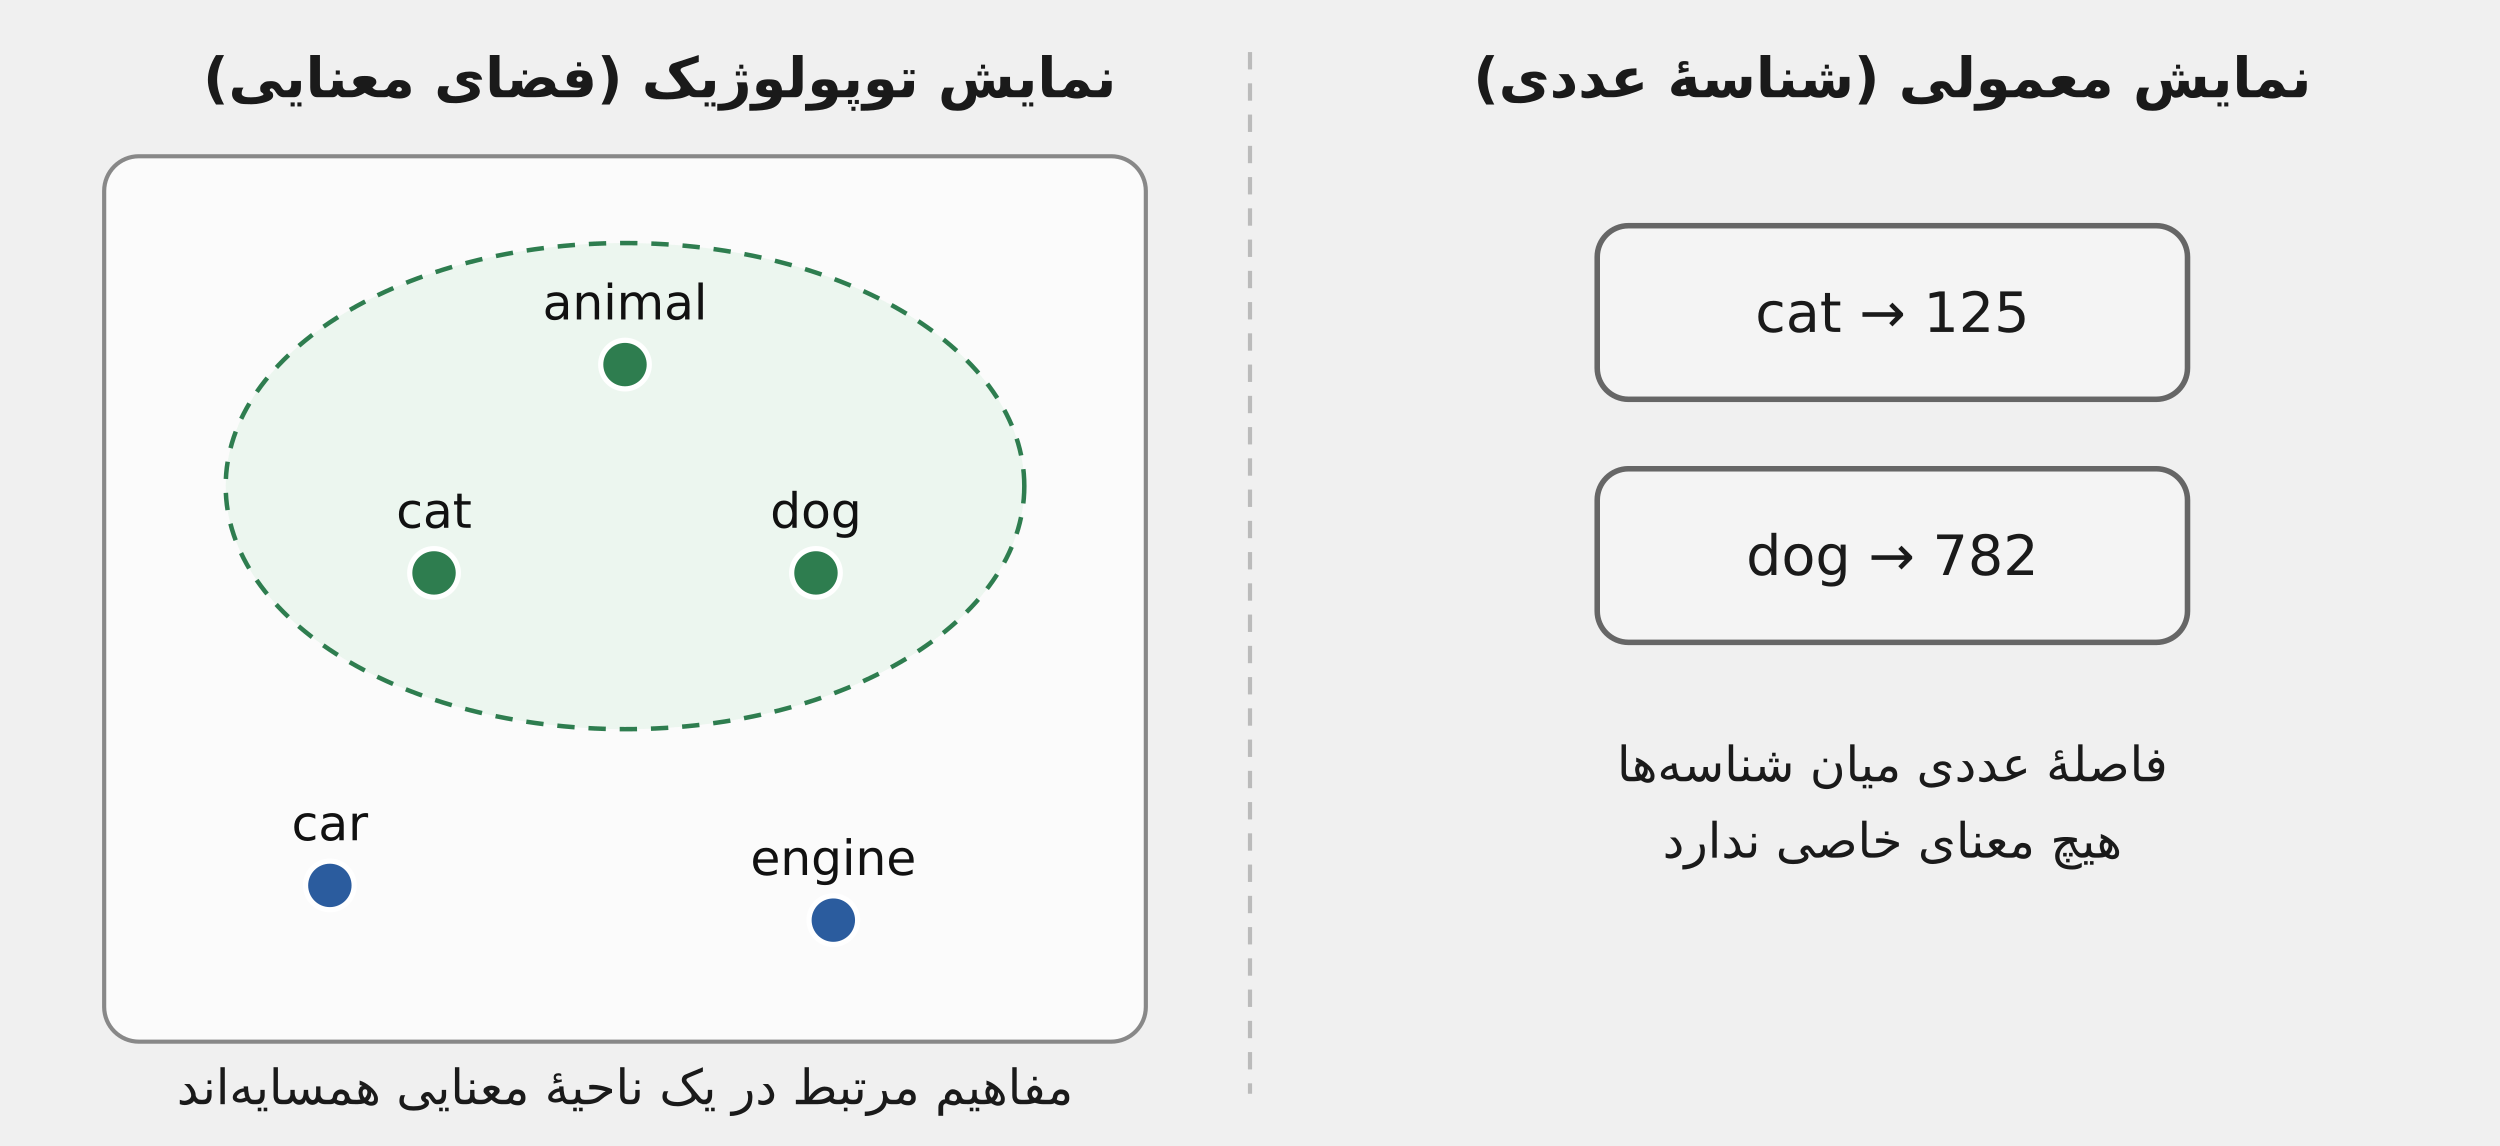
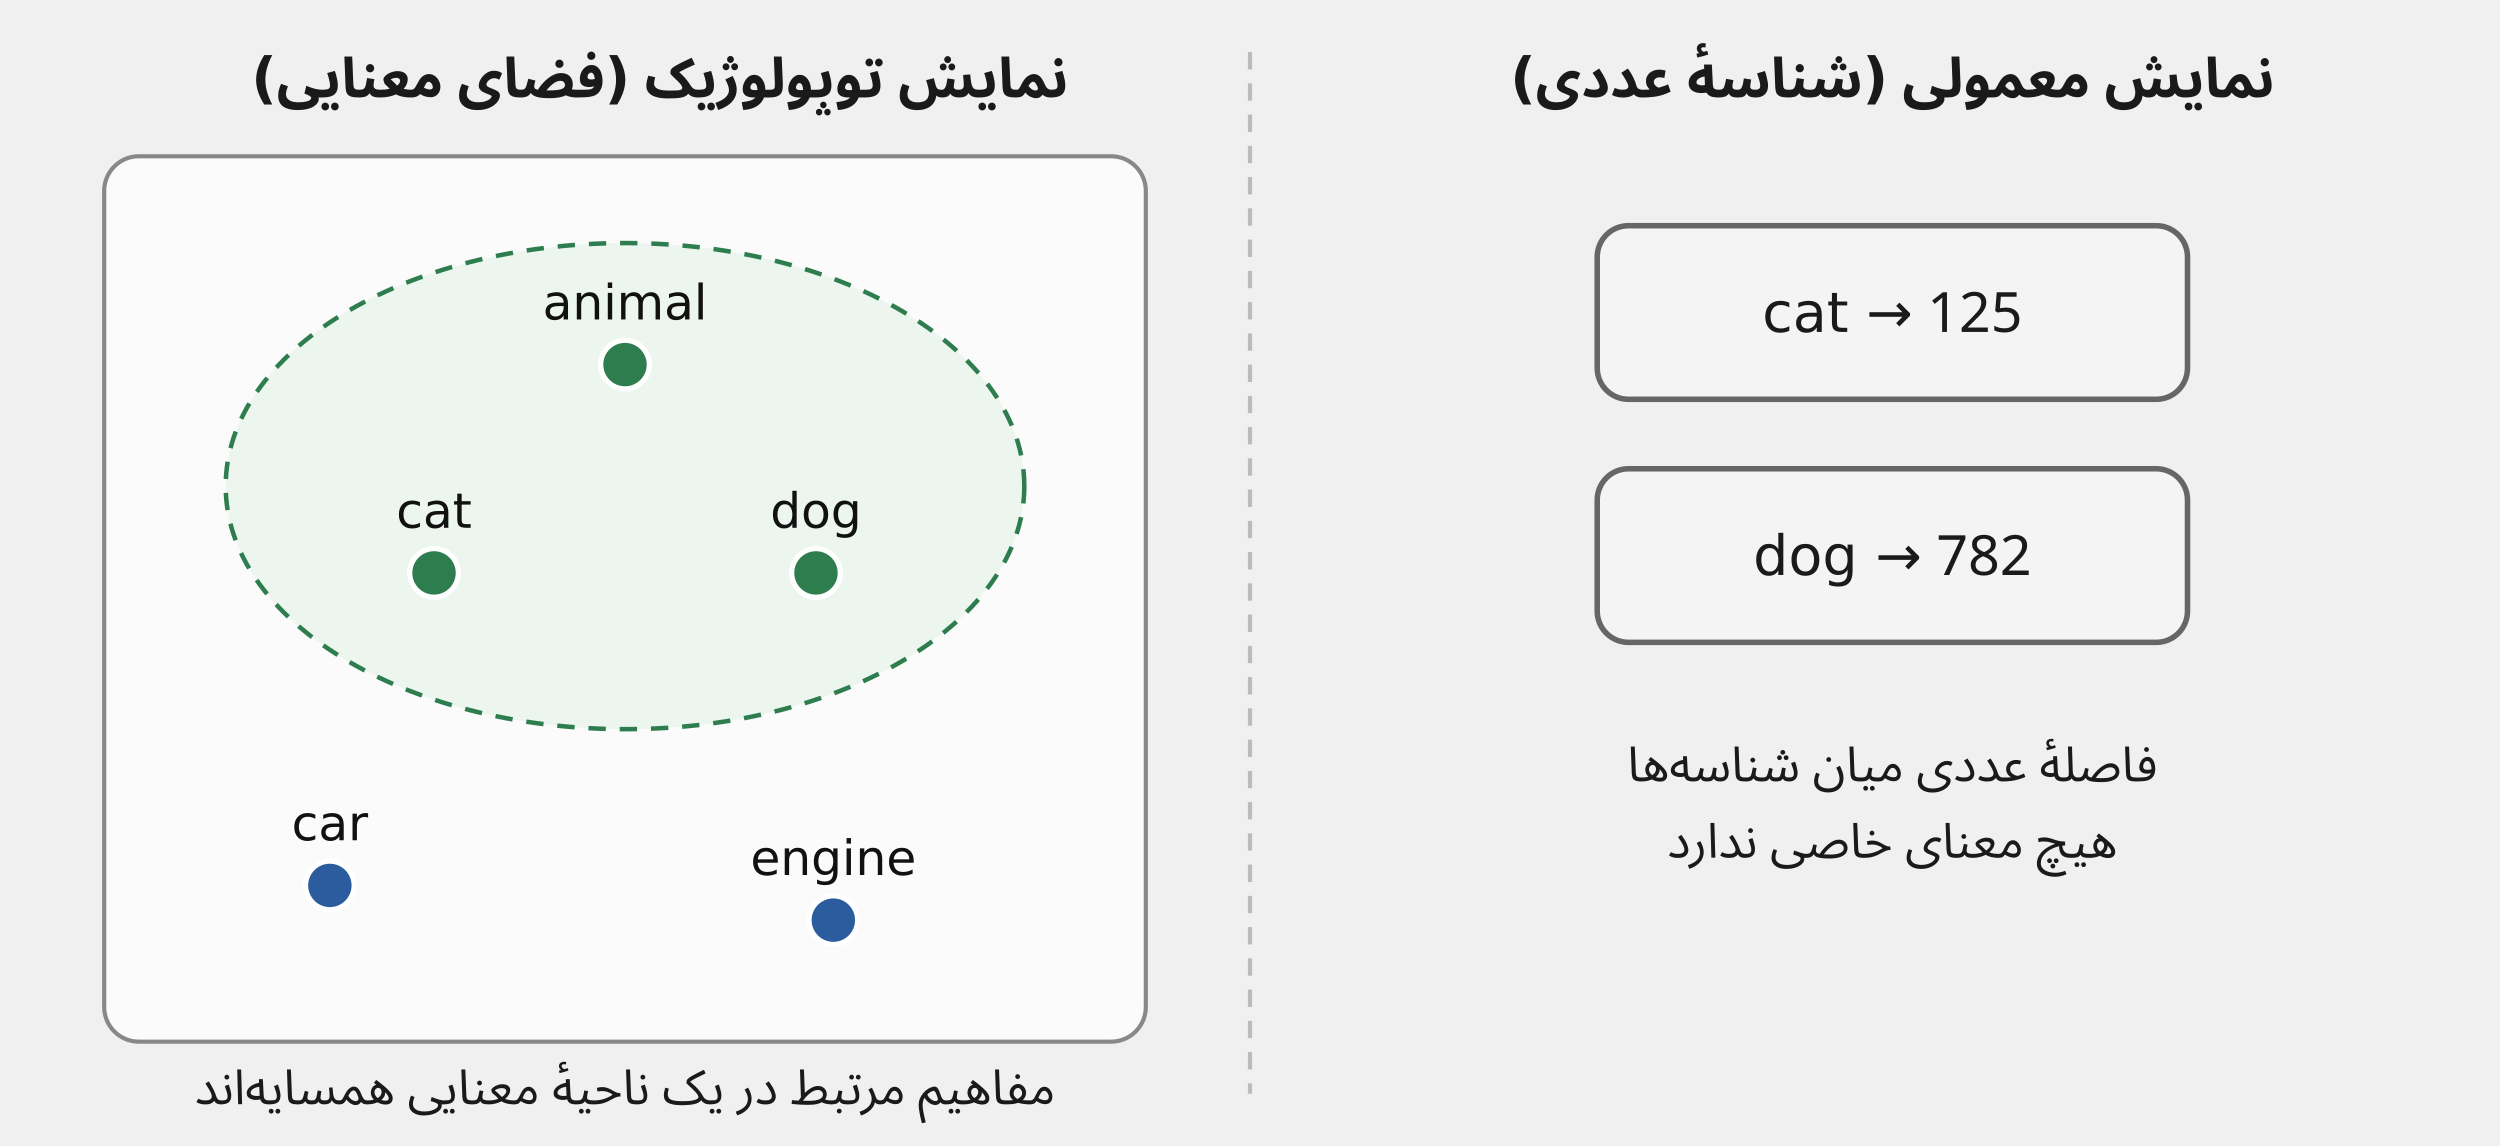
<svg xmlns="http://www.w3.org/2000/svg" width="720" height="330" viewBox="0 0 720 330">
-   <text x="545.0" y="28.0" text-anchor="middle" font-family="DejaVu Sans, Arial, sans-serif" font-size="16" font-weight="bold" fill="#1a1a1a">‫نمایش معمولی (شناسهٔ عددی)‬</text>
+   <text x="545.0" y="28.0" text-anchor="middle" font-family="Vazirmatn, Tahoma, 'Noto Sans Arabic', 'DejaVu Sans', Arial, sans-serif" font-size="16" font-weight="bold" fill="#1a1a1a">‫نمایش معمولی (شناسهٔ عددی)‬</text>
  <rect x="460.0" y="65.0" width="170.0" height="50.0" rx="9" fill="#F4F4F4" stroke="#666666" stroke-width="1.6" />
-   <text x="545.0" y="95.6" text-anchor="middle" font-family="DejaVu Sans, Arial, sans-serif" font-size="16" font-weight="normal" fill="#1a1a1a">cat → 125</text>
+   <text x="545.0" y="95.6" text-anchor="middle" font-family="Vazirmatn, Tahoma, 'Noto Sans Arabic', 'DejaVu Sans', Arial, sans-serif" font-size="16" font-weight="normal" fill="#1a1a1a">cat → 125</text>
  <rect x="460.0" y="135.0" width="170.0" height="50.0" rx="9" fill="#F4F4F4" stroke="#666666" stroke-width="1.6" />
-   <text x="545.0" y="165.6" text-anchor="middle" font-family="DejaVu Sans, Arial, sans-serif" font-size="16" font-weight="normal" fill="#1a1a1a">dog → 782</text>
-   <text x="545.0" y="225.0" text-anchor="middle" font-family="DejaVu Sans, Arial, sans-serif" font-size="14" font-weight="normal" fill="#1a1a1a">‫فاصلهٔ عددی میان شناسه‌ها‬</text>
-   <text x="545.0" y="247.0" text-anchor="middle" font-family="DejaVu Sans, Arial, sans-serif" font-size="14" font-weight="normal" fill="#1a1a1a">‫هیچ معنای خاصی ندارد‬</text>
+   <text x="545.0" y="165.6" text-anchor="middle" font-family="Vazirmatn, Tahoma, 'Noto Sans Arabic', 'DejaVu Sans', Arial, sans-serif" font-size="16" font-weight="normal" fill="#1a1a1a">dog → 782</text>
+   <text x="545.0" y="225.0" text-anchor="middle" font-family="Vazirmatn, Tahoma, 'Noto Sans Arabic', 'DejaVu Sans', Arial, sans-serif" font-size="14" font-weight="normal" fill="#1a1a1a">‫فاصلهٔ عددی میان شناسه‌ها‬</text>
+   <text x="545.0" y="247.0" text-anchor="middle" font-family="Vazirmatn, Tahoma, 'Noto Sans Arabic', 'DejaVu Sans', Arial, sans-serif" font-size="14" font-weight="normal" fill="#1a1a1a">‫هیچ معنای خاصی ندارد‬</text>
  <line x1="360.0" y1="15.0" x2="360.0" y2="315.0" stroke="#bbb" stroke-width="1.2" stroke-dasharray="5 4" />
-   <text x="190.0" y="28.0" text-anchor="middle" font-family="DejaVu Sans, Arial, sans-serif" font-size="16" font-weight="bold" fill="#1a1a1a">‫نمایش توپولوژیک (فضای معنایی)‬</text>
+   <text x="190.0" y="28.0" text-anchor="middle" font-family="Vazirmatn, Tahoma, 'Noto Sans Arabic', 'DejaVu Sans', Arial, sans-serif" font-size="16" font-weight="bold" fill="#1a1a1a">‫نمایش توپولوژیک (فضای معنایی)‬</text>
  <rect x="30.0" y="45.0" width="300.0" height="255.0" rx="10" fill="#FBFBFB" stroke="#888" stroke-width="1.2" />
  <ellipse cx="180" cy="140" rx="115" ry="70" fill="#E6F4EA" fill-opacity="0.7" stroke="#2E7D4F" stroke-width="1.3" stroke-dasharray="5 4" />
  <circle cx="180.0" cy="105.0" r="7" fill="#2E7D4F" stroke="#fff" stroke-width="1.5" />
-   <text x="180.0" y="92.0" text-anchor="middle" font-family="DejaVu Sans, Arial, sans-serif" font-size="14" font-weight="normal" fill="#111">animal</text>
+   <text x="180.0" y="92.0" text-anchor="middle" font-family="Vazirmatn, Tahoma, 'Noto Sans Arabic', 'DejaVu Sans', Arial, sans-serif" font-size="14" font-weight="normal" fill="#111">animal</text>
  <circle cx="125.0" cy="165.0" r="7" fill="#2E7D4F" stroke="#fff" stroke-width="1.5" />
-   <text x="125.0" y="152.0" text-anchor="middle" font-family="DejaVu Sans, Arial, sans-serif" font-size="14" font-weight="normal" fill="#111">cat</text>
+   <text x="125.0" y="152.0" text-anchor="middle" font-family="Vazirmatn, Tahoma, 'Noto Sans Arabic', 'DejaVu Sans', Arial, sans-serif" font-size="14" font-weight="normal" fill="#111">cat</text>
  <circle cx="235.0" cy="165.0" r="7" fill="#2E7D4F" stroke="#fff" stroke-width="1.5" />
-   <text x="235.0" y="152.0" text-anchor="middle" font-family="DejaVu Sans, Arial, sans-serif" font-size="14" font-weight="normal" fill="#111">dog</text>
+   <text x="235.0" y="152.0" text-anchor="middle" font-family="Vazirmatn, Tahoma, 'Noto Sans Arabic', 'DejaVu Sans', Arial, sans-serif" font-size="14" font-weight="normal" fill="#111">dog</text>
  <circle cx="95.0" cy="255.0" r="7" fill="#2B5C9E" stroke="#fff" stroke-width="1.5" />
-   <text x="95.0" y="242.0" text-anchor="middle" font-family="DejaVu Sans, Arial, sans-serif" font-size="14" font-weight="normal" fill="#111">car</text>
+   <text x="95.0" y="242.0" text-anchor="middle" font-family="Vazirmatn, Tahoma, 'Noto Sans Arabic', 'DejaVu Sans', Arial, sans-serif" font-size="14" font-weight="normal" fill="#111">car</text>
  <circle cx="240.0" cy="265.0" r="7" fill="#2B5C9E" stroke="#fff" stroke-width="1.5" />
-   <text x="240.0" y="252.0" text-anchor="middle" font-family="DejaVu Sans, Arial, sans-serif" font-size="14" font-weight="normal" fill="#111">engine</text>
-   <text x="180.0" y="318.0" text-anchor="middle" font-family="DejaVu Sans, Arial, sans-serif" font-size="14" font-weight="normal" fill="#1a1a1a">‫مفاهیم مرتبط در یک ناحیهٔ معنایی همسایه‌اند‬</text>
+   <text x="240.0" y="252.0" text-anchor="middle" font-family="Vazirmatn, Tahoma, 'Noto Sans Arabic', 'DejaVu Sans', Arial, sans-serif" font-size="14" font-weight="normal" fill="#111">engine</text>
+   <text x="180.0" y="318.0" text-anchor="middle" font-family="Vazirmatn, Tahoma, 'Noto Sans Arabic', 'DejaVu Sans', Arial, sans-serif" font-size="14" font-weight="normal" fill="#1a1a1a">‫مفاهیم مرتبط در یک ناحیهٔ معنایی همسایه‌اند‬</text>
</svg>
